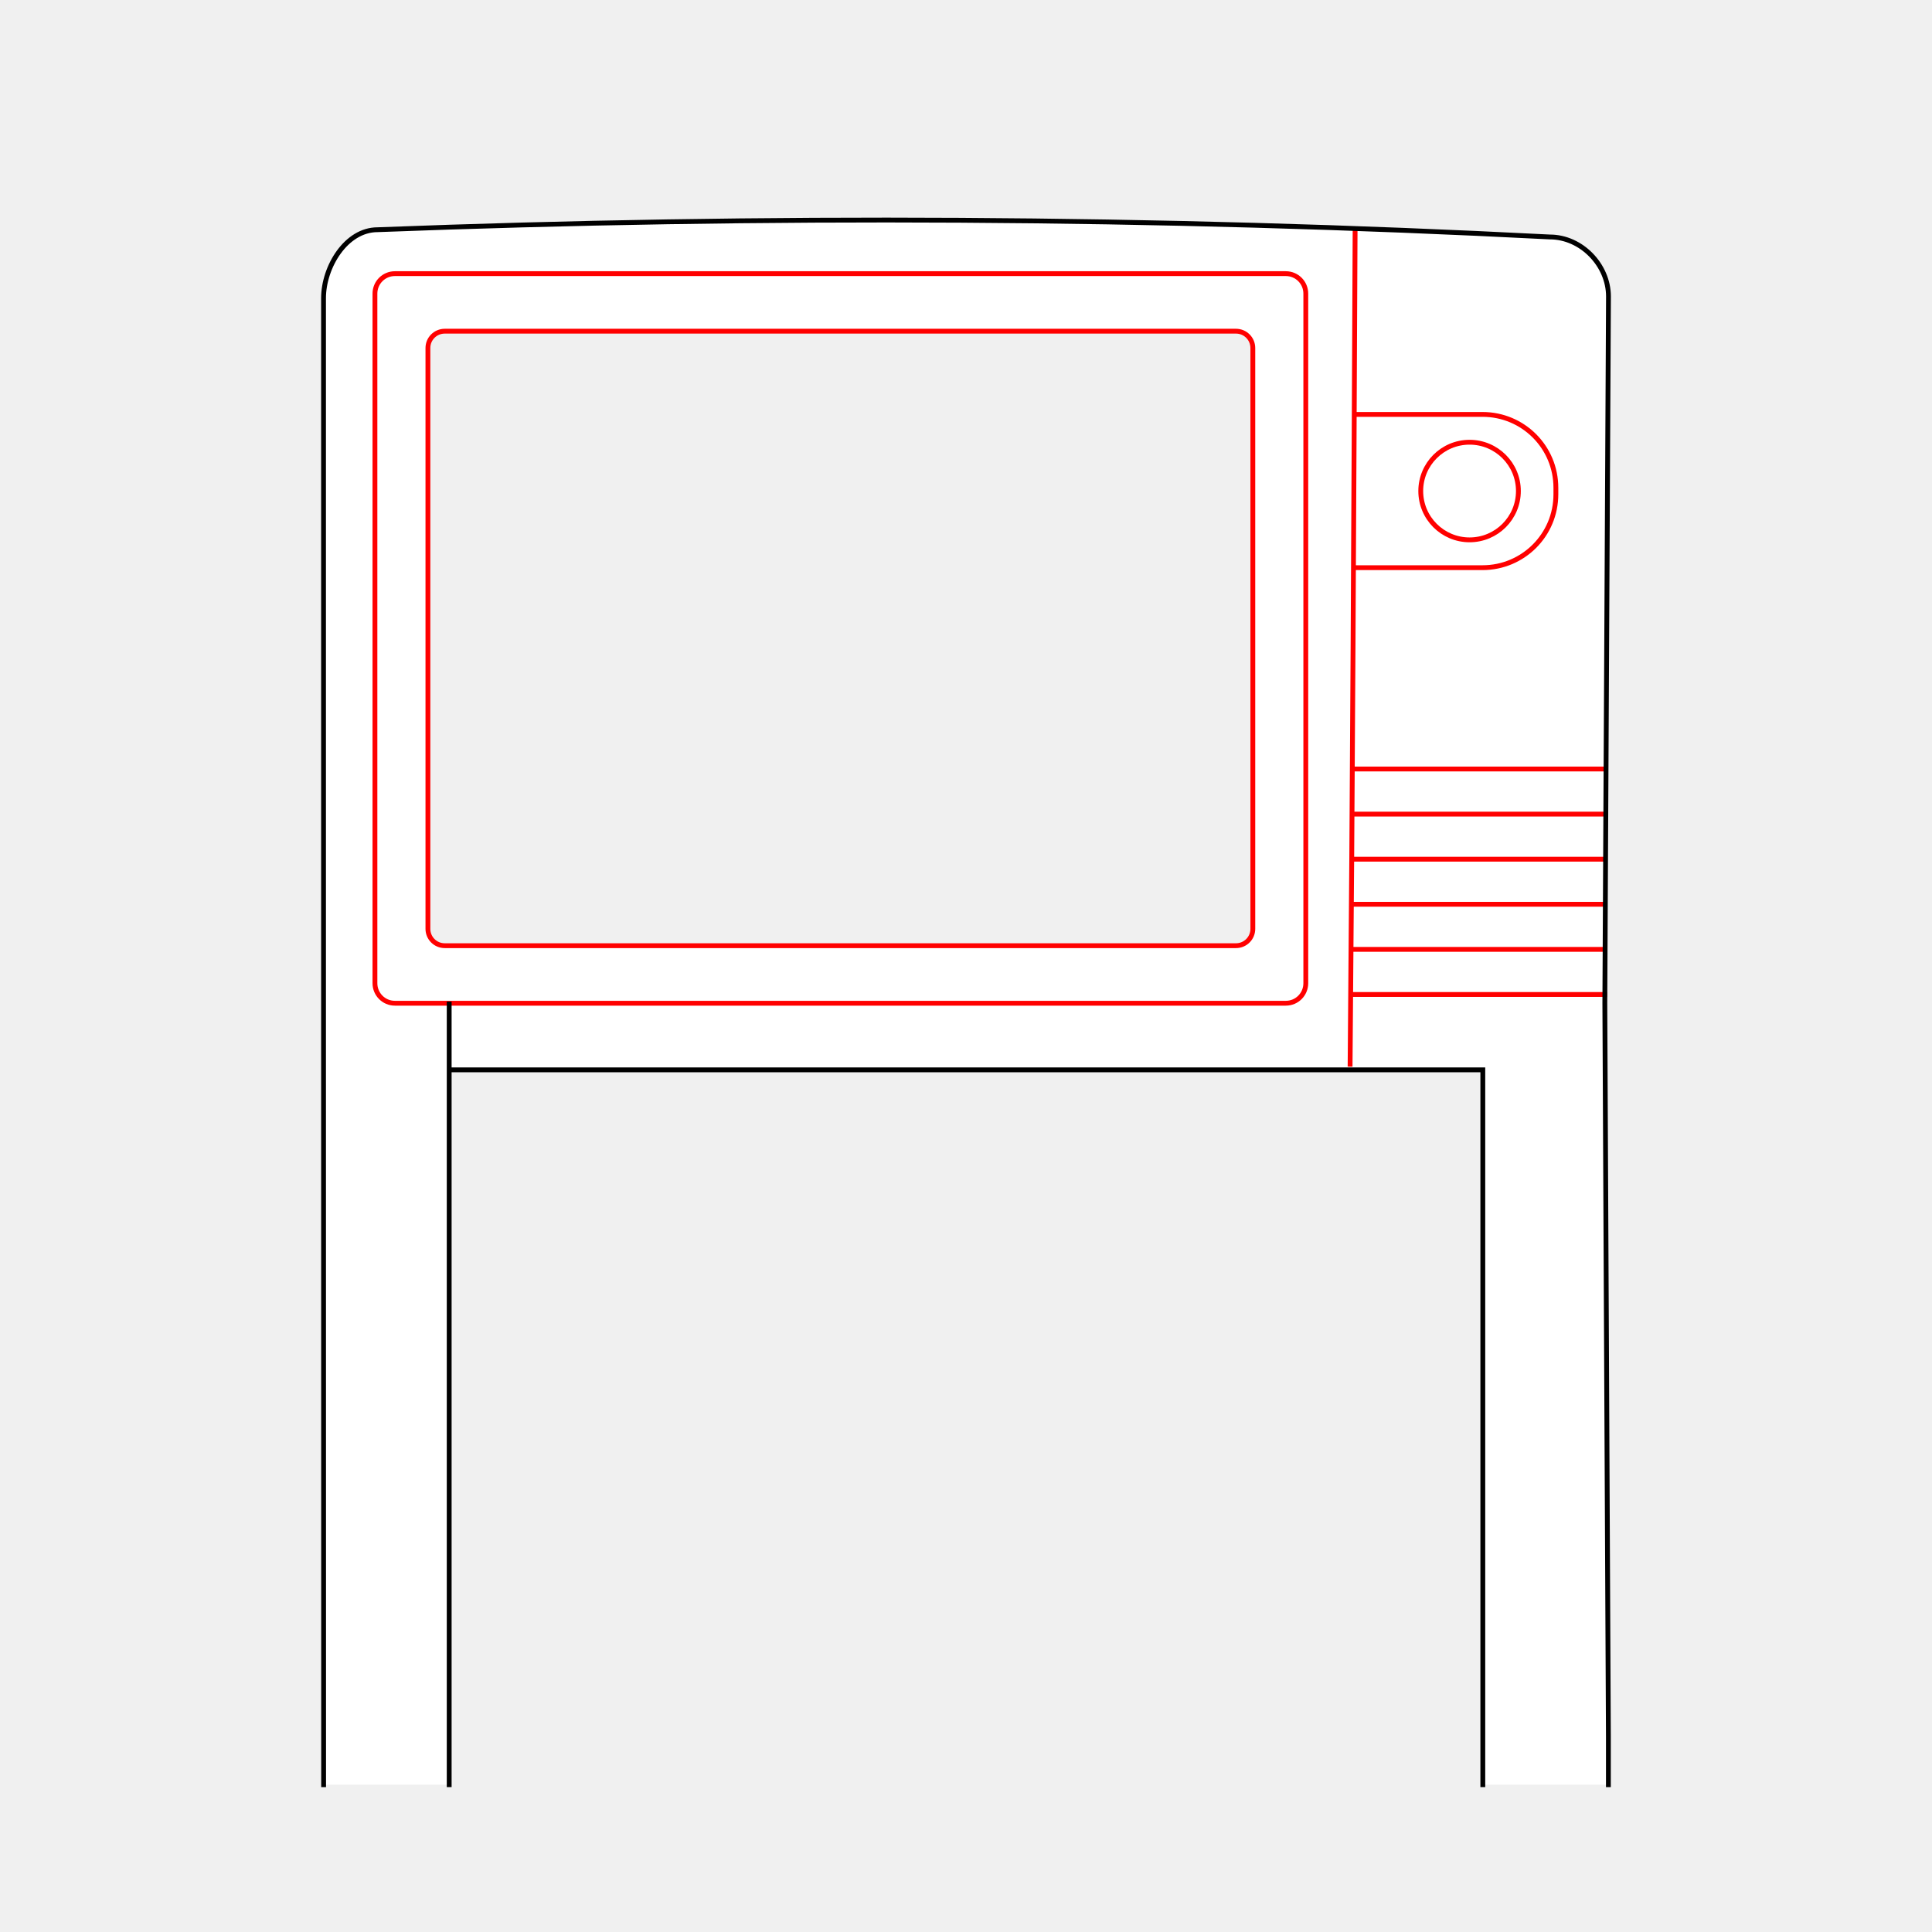
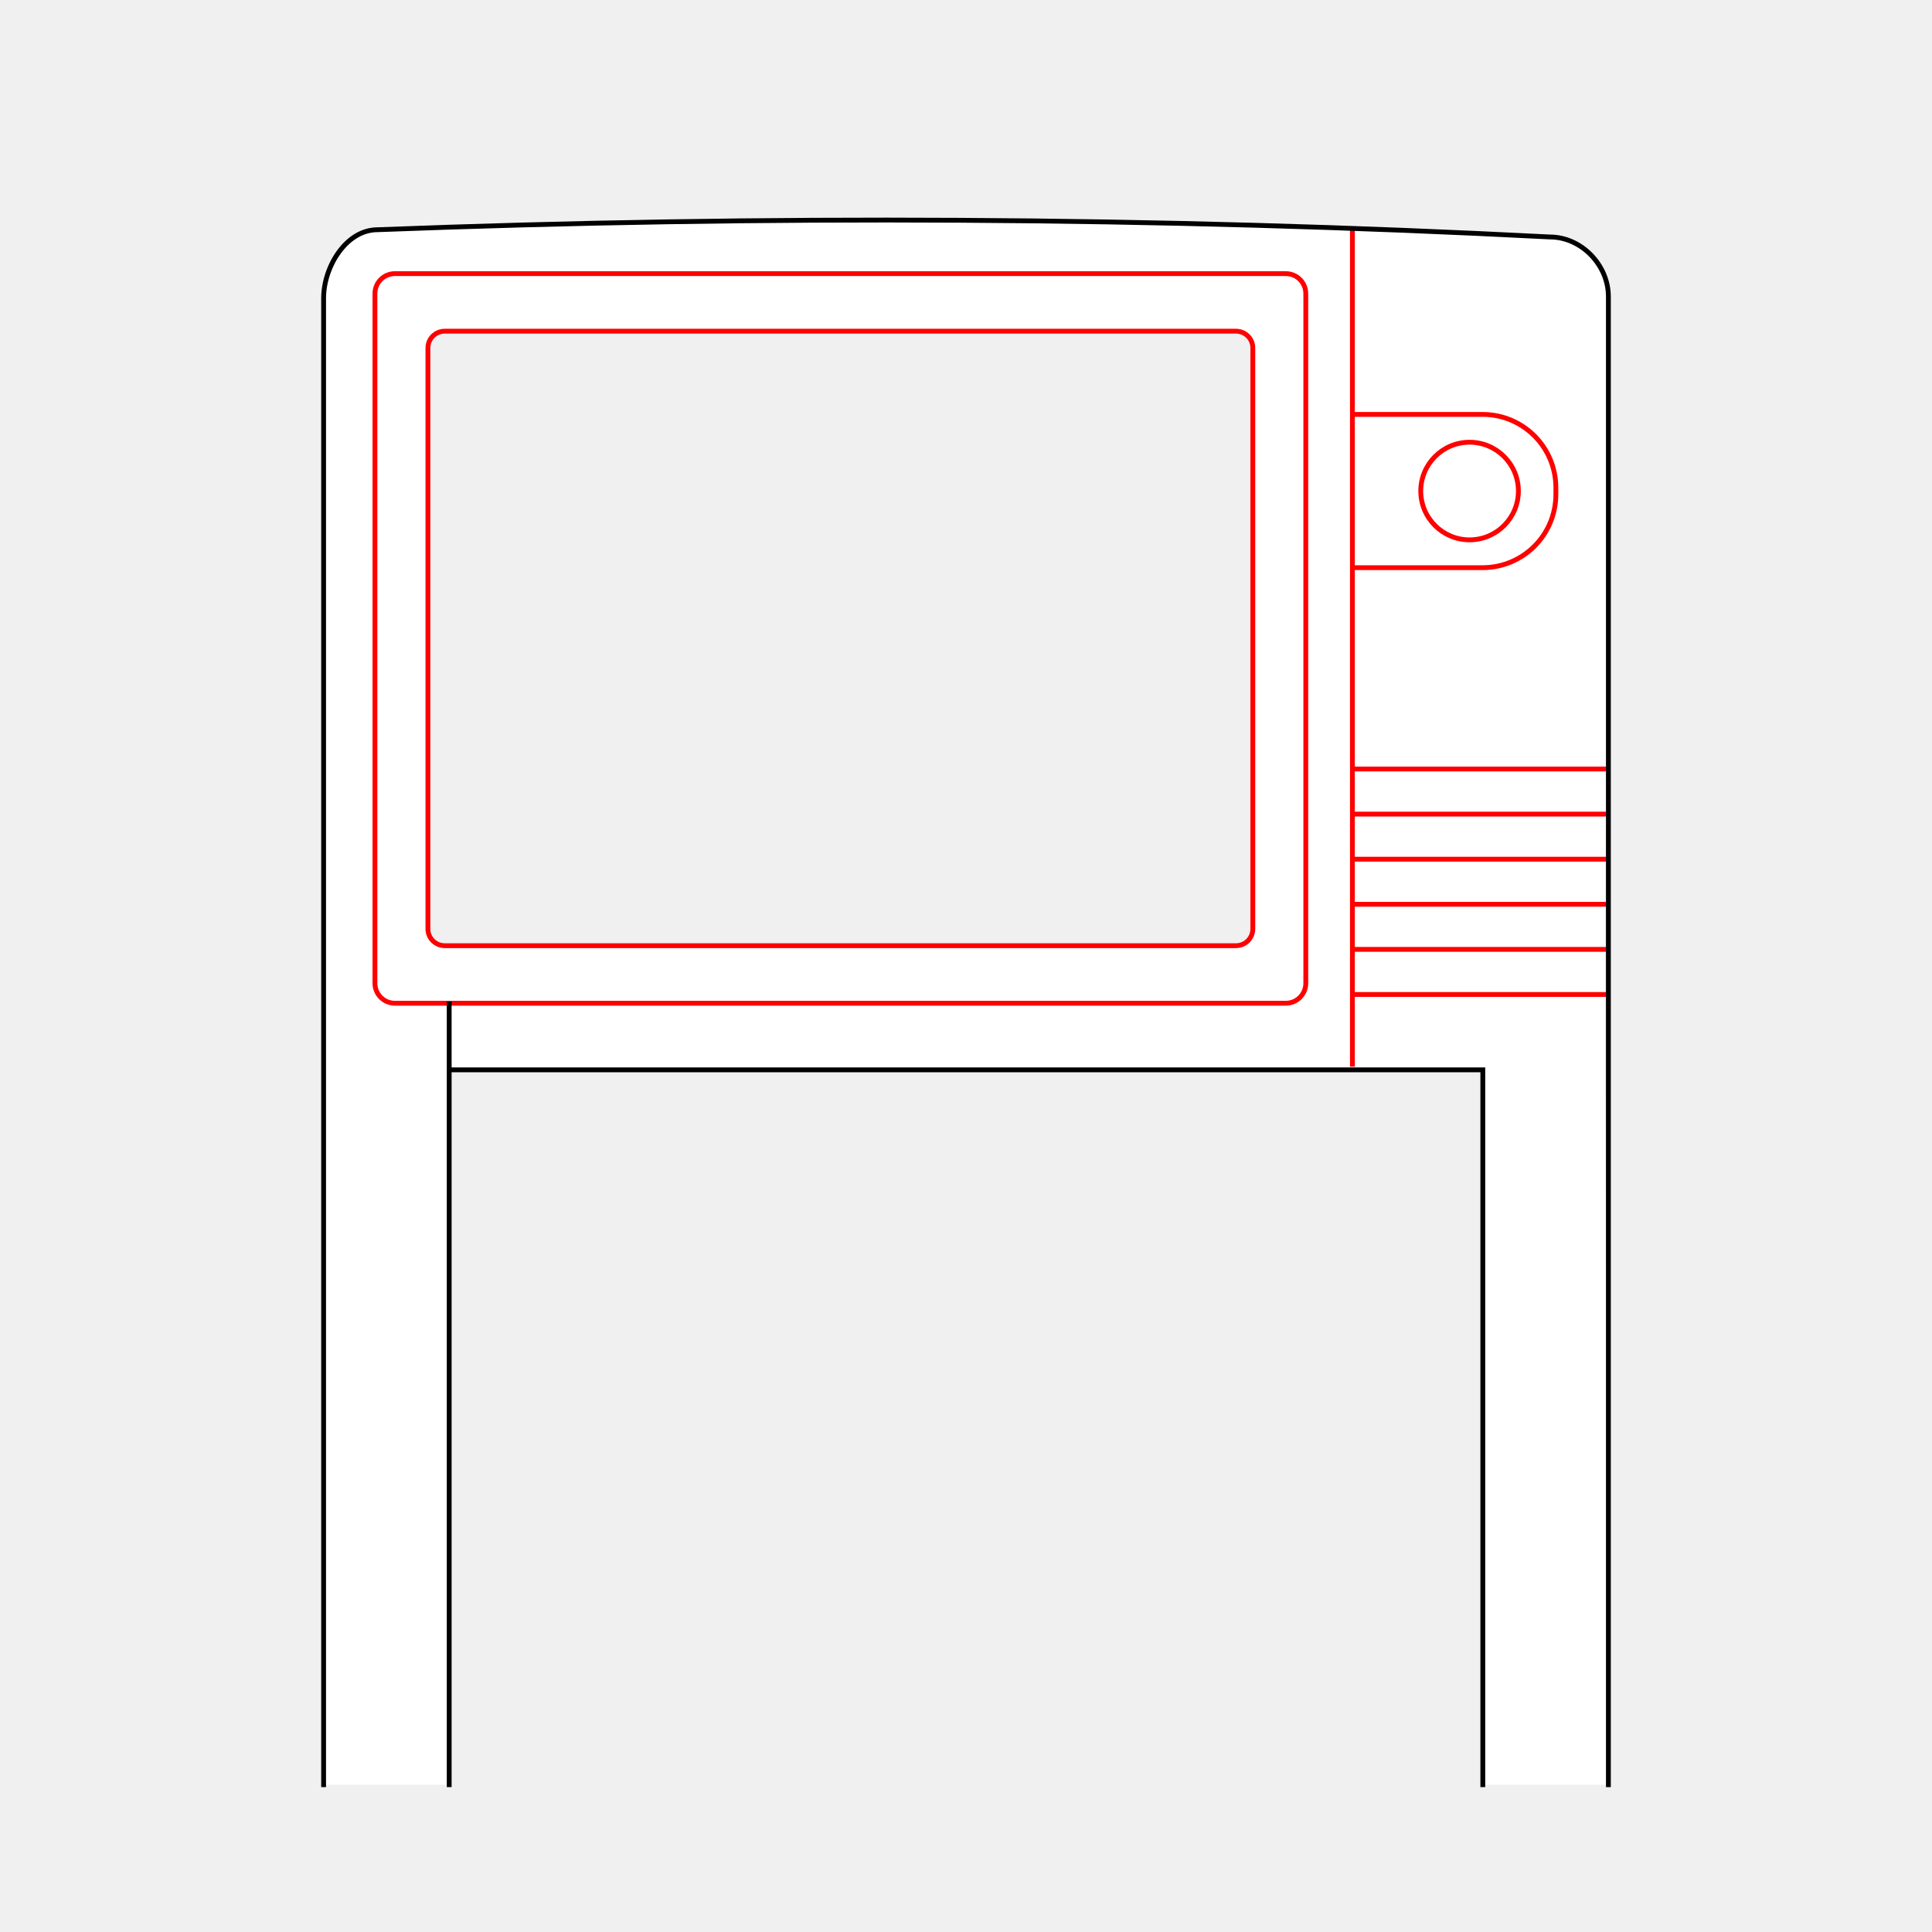
<svg xmlns="http://www.w3.org/2000/svg" style="display:inline" version="1.1" id="svg2902" height="400" width="400">
  <g style="display:inline" layerid="element" id="element">
    <path style="color:#000000;fill:#ffffff;stroke:none;stroke-width:1px;marker:none;visibility:visible;display:inline;overflow:visible;enable-background:accumulate" d="M 183.594 45.562 C 148.14 45.554 112.893 46.232 78.156 47.562 C 71.645 47.562 66.969 55.24 66.969 61.75 L 66.969 207.656 L 67 359.5 L 67 369.5 L 93.406 369.5 L 93.406 221.5 L 307 221.5 L 307 369.5 L 333 369.5 L 333 359.5 L 332.25 207.656 C 332.25 207.656 332.78 110.136 333.031 61.375 C 333.031 54.865 327.386 49.062 320.875 49.062 C 275.118 46.715 229.178 45.573 183.594 45.562 z M 92.094 68.562 L 255.906 68.562 C 257.836 68.562 259.375 70.133 259.375 72.062 L 259.375 192.312 C 259.375 194.247 257.836 195.781 255.906 195.781 L 92.094 195.781 C 90.16 195.781 88.594 194.247 88.594 192.312 L 88.594 72.062 C 88.594 70.133 90.16 68.562 92.094 68.562 z " id="C-bottom-4-4-4" />
    <path style="fill:none;stroke:#ff0000;stroke-width:1;stroke-miterlimit:4;stroke-dasharray:none;display:inline" d="m 270.351,203.568 c 0,2.295 -1.845,4.14 -4.139,4.14 l -184.449,0 c -2.291,0 -4.136,-1.845 -4.136,-4.14 l 0,-142.775 c 0,-2.294 1.845,-4.139 4.136,-4.139 l 184.449,0 c 2.295,0 4.139,1.845 4.139,4.139 0,47.592 0,95.183 0,142.775 z" id="3" />
    <path style="fill:none;stroke:#ff0000;stroke-width:1;stroke-miterlimit:4;stroke-dasharray:none;display:inline" d="m 259.384,192.308 c 0,1.935 -1.557,3.486 -3.487,3.486 l -163.815,0 c -1.934,0 -3.487,-1.552 -3.487,-3.486 l 0,-120.255 c 0,-1.929 1.553,-3.485 3.487,-3.485 l 163.815,0 c 1.93,0 3.487,1.556 3.487,3.485 0,40.085 0,80.17 0,120.255 z" id="5" />
    <path style="fill:none;stroke:#ff0000;stroke-width:1;stroke-miterlimit:4;stroke-dasharray:none;display:inline" d="m 280.473,85.799 26.457,0 c 8.42,0 15.198,6.777 15.198,15.196 l 0,1.34 c 0,8.419 -6.778,15.196 -15.198,15.196 l -26.673,0" id="11" />
    <path style="fill:none;stroke:#ff0000;stroke-width:1;stroke-miterlimit:4;stroke-dasharray:none;display:inline" id="15" d="m 314.368,101.665 c 0,5.582 -4.526,10.107 -10.109,10.107 -5.582,0 -10.108,-4.525 -10.108,-10.107 0,-5.581 4.526,-10.106 10.108,-10.106 5.583,0 10.109,4.525 10.109,10.106" />
-     <path style="fill:none;stroke:#ff0000;stroke-width:1;stroke-miterlimit:4;stroke-dasharray:none;display:inline" id="23" d="m 279.549,159.213 53.171,0" />
-     <path style="fill:none;stroke:#ff0000;stroke-width:1;stroke-miterlimit:4;stroke-dasharray:none;display:inline" id="27" d="m 279.549,168.552 53.171,0" />
-     <path style="fill:none;stroke:#ff0000;stroke-width:1;stroke-miterlimit:4;stroke-dasharray:none;display:inline" id="31" d="m 279.549,177.887 53.171,0" />
-     <path style="fill:none;stroke:#ff0000;stroke-width:1;stroke-miterlimit:4;stroke-dasharray:none;display:inline" id="35" d="m 279.549,187.221 53.171,0" />
-     <path style="fill:none;stroke:#ff0000;stroke-width:1;stroke-miterlimit:4;stroke-dasharray:none;display:inline" id="39" d="m 279.549,196.557 53.171,0" />
-     <path style="fill:none;stroke:#ff0000;stroke-width:1;stroke-miterlimit:4;stroke-dasharray:none;display:inline" id="43" d="m 279.549,205.895 53.171,0" />
-     <path id="10-6" style="fill:none;stroke:#ff0000;stroke-width:1;stroke-miterlimit:4;stroke-dasharray:none;display:inline" d="m 279.521,220.84 c 0.521,-57.92 0.771,-115.841 1.042,-173.762" />
+     <path style="fill:none;stroke:#ff0000;stroke-width:1;stroke-miterlimit:4;stroke-dasharray:none;display:inline" id="23" d="m 280,159.213 52.568,0" />
+     <path style="fill:none;stroke:#ff0000;stroke-width:1;stroke-miterlimit:4;stroke-dasharray:none;display:inline" id="27" d="m 280,168.552 52.568,0" />
+     <path style="fill:none;stroke:#ff0000;stroke-width:1;stroke-miterlimit:4;stroke-dasharray:none;display:inline" id="31" d="m 280,177.887 52.568,0" />
+     <path style="fill:none;stroke:#ff0000;stroke-width:1;stroke-miterlimit:4;stroke-dasharray:none;display:inline" id="35" d="m 280,187.221 52.568,0" />
+     <path style="fill:none;stroke:#ff0000;stroke-width:1;stroke-miterlimit:4;stroke-dasharray:none;display:inline" id="39" d="m 280,196.557 52.568,0" />
+     <path style="fill:none;stroke:#ff0000;stroke-width:1;stroke-miterlimit:4;stroke-dasharray:none;display:inline" id="43" d="m 280,205.895 52.568,0" />
+     <path id="10-6" style="fill:none;stroke:#ff0000;stroke-width:1;stroke-miterlimit:4;stroke-dasharray:none;display:inline" d="M 280,220.84 280,47.078" />
    <path style="color:#000000;fill:none;stroke:#000000;stroke-width:1px;stroke-linecap:square;stroke-linejoin:miter;stroke-miterlimit:4;stroke-opacity:1;stroke-dasharray:none;stroke-dashoffset:0;marker:none;visibility:visible;display:inline;overflow:visible;enable-background:accumulate" d="M 93,369.5 93,207.867" id="C-bottom-2-0" />
    <path style="color:#000000;fill:none;stroke:#000000;stroke-width:1px;stroke-linecap:square;stroke-linejoin:miter;stroke-miterlimit:4;stroke-opacity:1;stroke-dasharray:none;stroke-dashoffset:0;marker:none;visibility:visible;display:inline;overflow:visible;enable-background:accumulate" d="m 307,369.5 0,-148 -213.591,0" id="C-bottom-3-7" />
-     <path id="C-bottom-4-4" style="color:#000000;fill:none;stroke:#000000;stroke-width:1px;stroke-linecap:square;stroke-linejoin:miter;stroke-miterlimit:4;stroke-opacity:1;stroke-dasharray:none;stroke-dashoffset:0;marker:none;visibility:visible;display:inline;overflow:visible;enable-background:accumulate" d="m 67,369.5 0,-10 -0.017,-151.839 0,-145.91 c 0,-6.51 4.674,-14.191 11.186,-14.191 l 0,0 0,0 c 79.399,-3.041 161.372,-2.672 242.717,1.502 6.511,0 12.132,5.805 12.132,12.316 -0.252,48.761 -0.755,146.283 -0.755,146.283 l 0,0 0,0 L 333,359.5 333,369.5" />
+     <path id="C-bottom-4-4" style="color:#000000;fill:none;stroke:#000000;stroke-width:1px;stroke-linecap:square;stroke-linejoin:miter;stroke-miterlimit:4;stroke-opacity:1;stroke-dasharray:none;stroke-dashoffset:0;marker:none;visibility:visible;display:inline;overflow:visible;enable-background:accumulate" d="m 67,369.5 0,-10 0,-297.748 C 67,55.241 71.657,47.561 78.169,47.561 l 0,0 0,0 C 157.567,44.52 239.54,44.889 320.885,49.062 327.396,49.062 333,54.868 333,61.378 l 0,298.122 0,10" />
  </g>
</svg>
